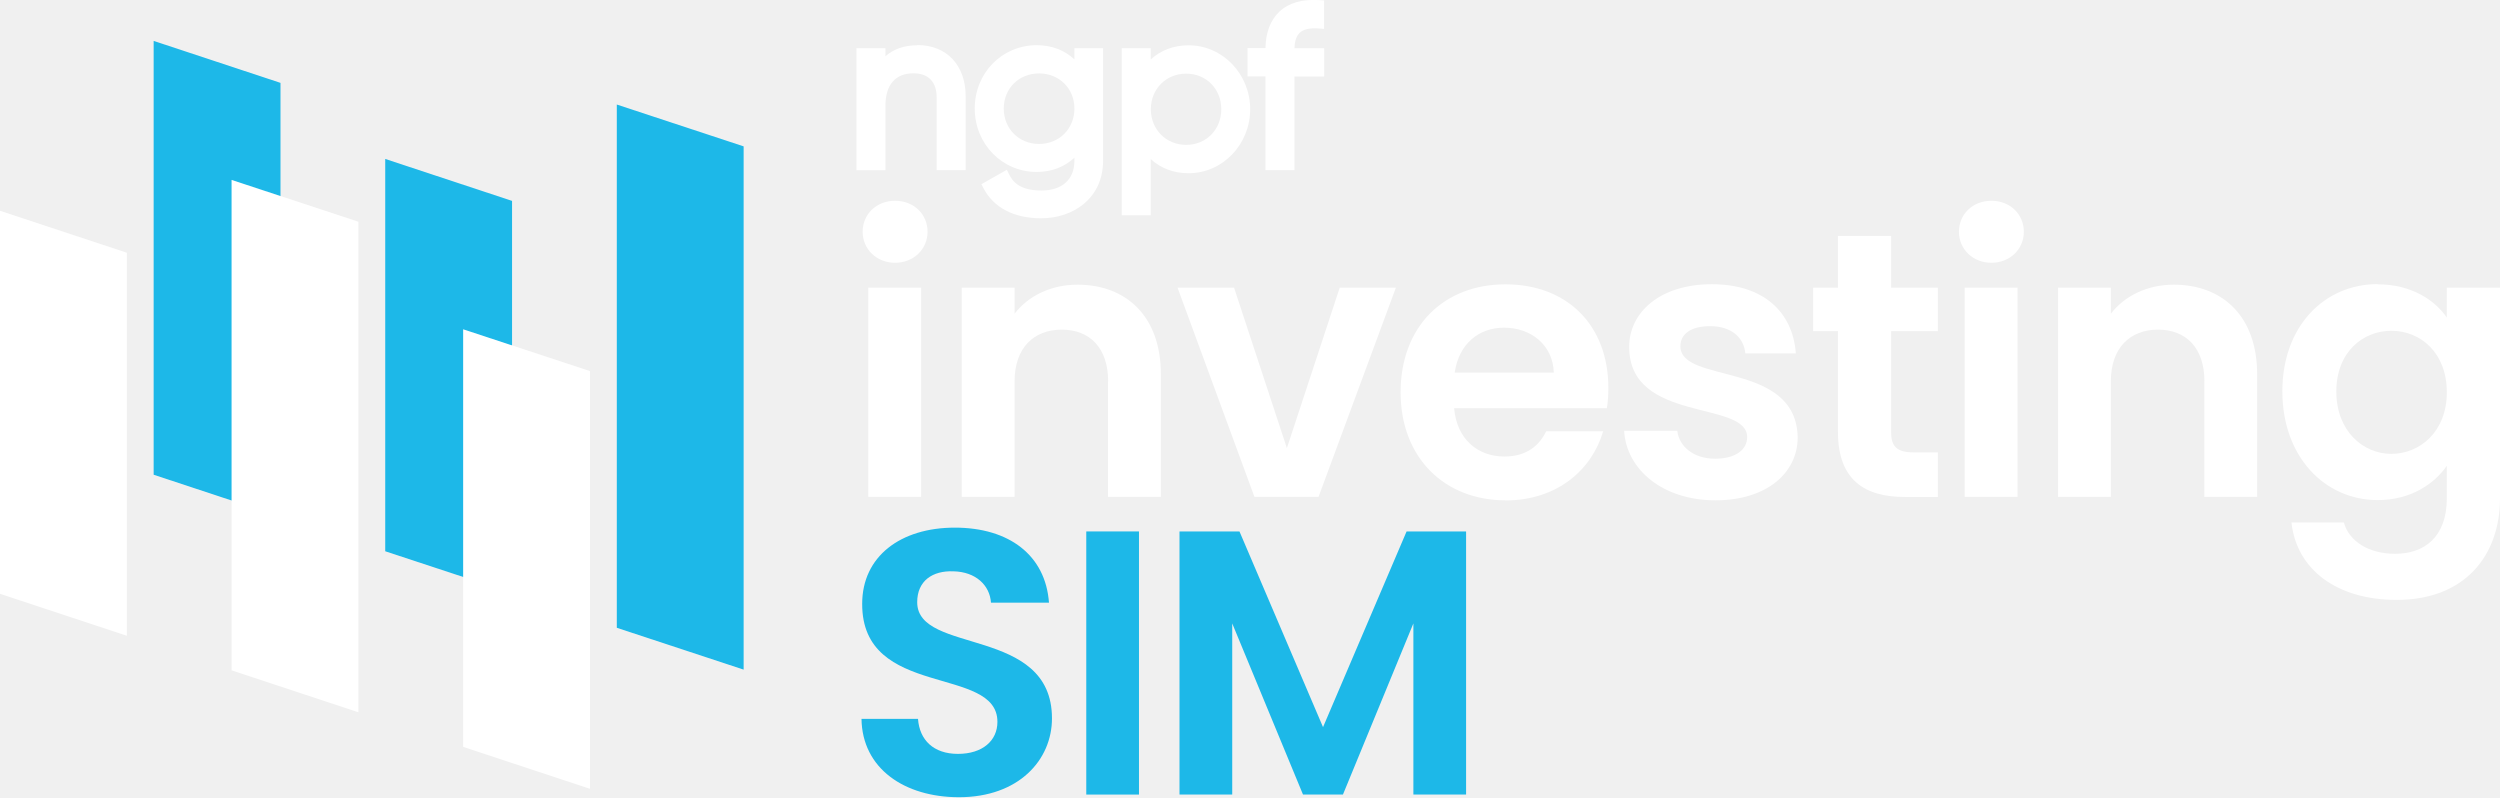
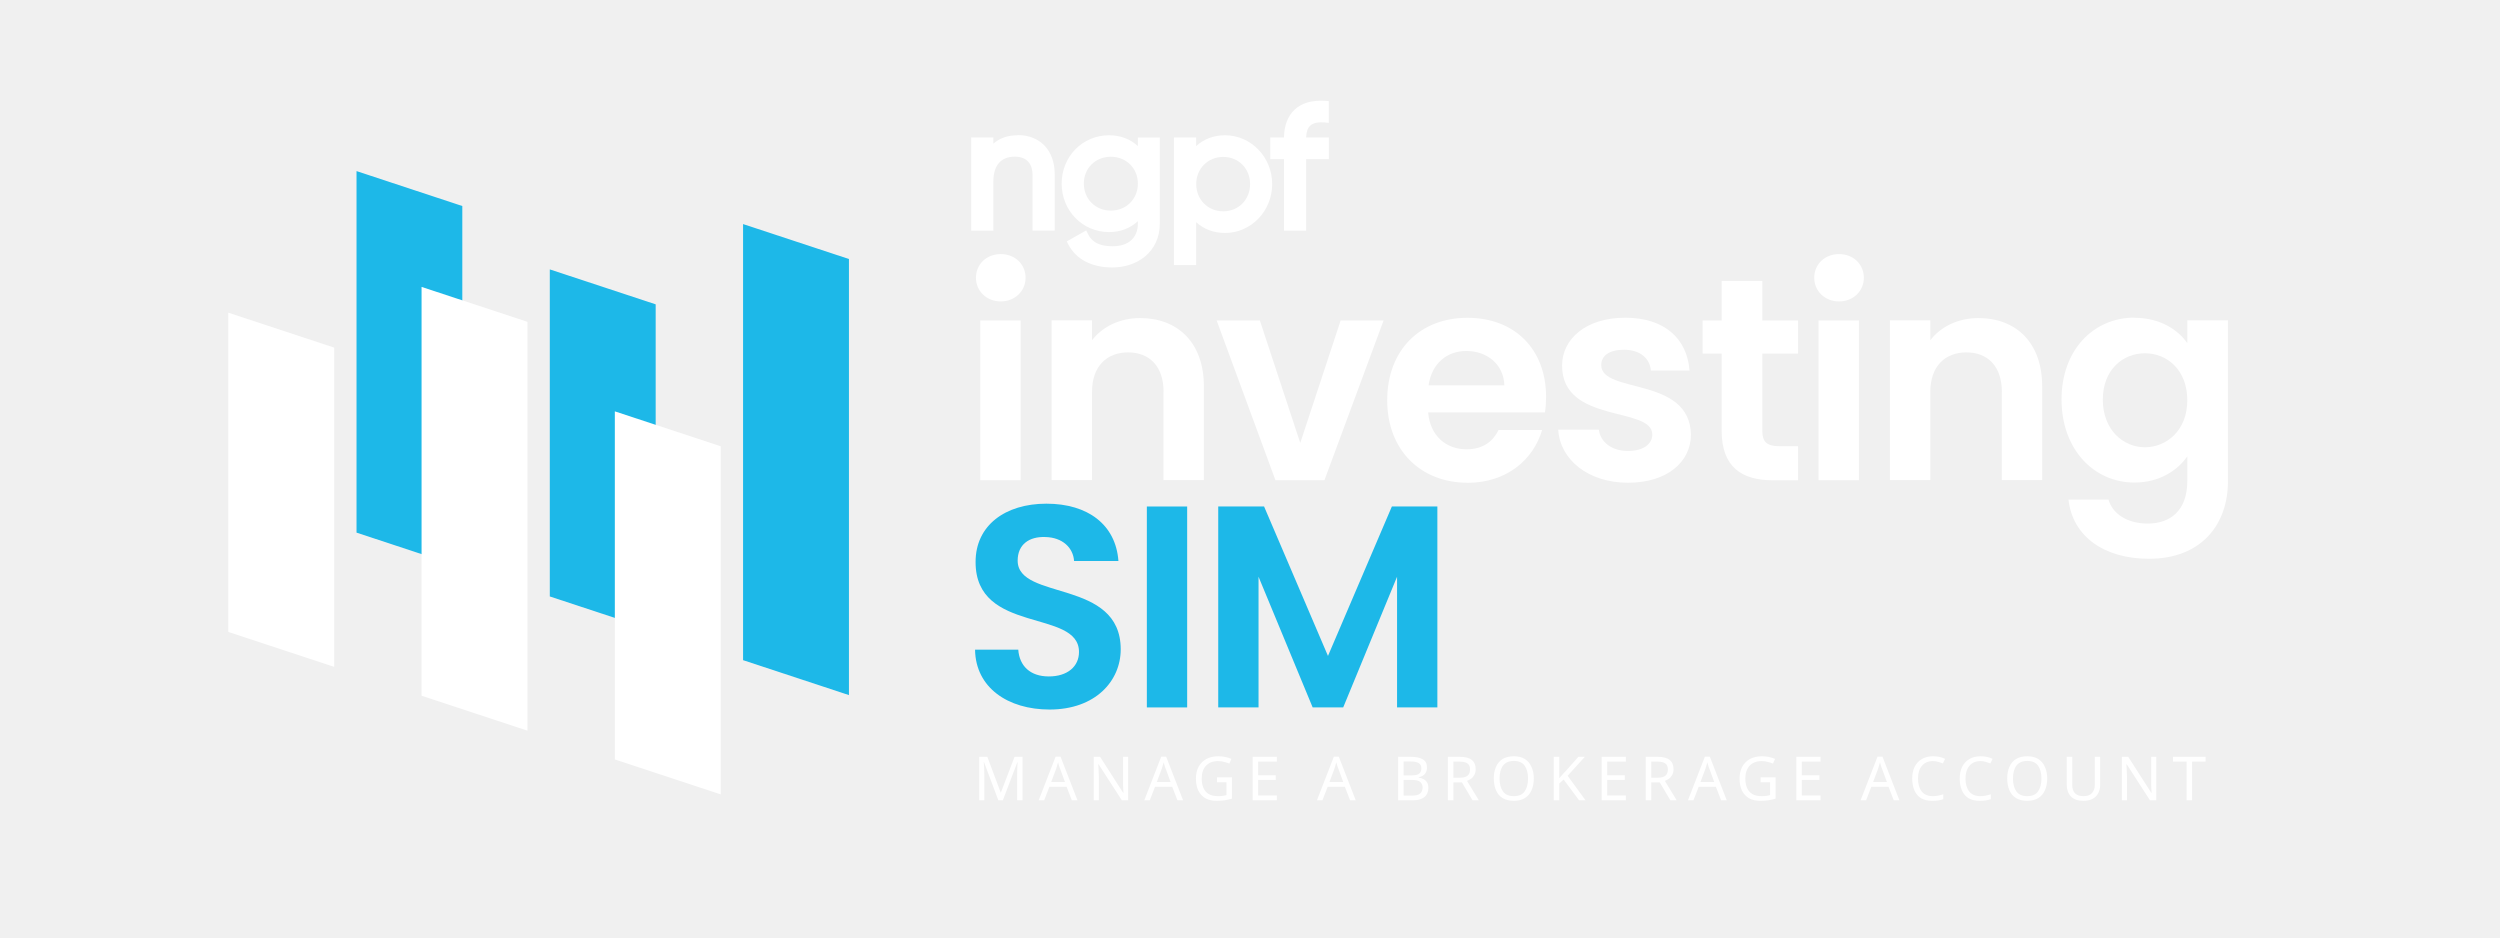
- <svg xmlns="http://www.w3.org/2000/svg" preserveAspectRatio="none" overflow="visible" style="display: block;" width="323" height="103" viewBox="0 0 323 103" fill="none">
-   <g id="Layer_1" clip-path="url(#clip0_0_7)">
-     <path id="Vector" d="M111.454 29.945C111.454 27.697 113.208 25.94 115.647 25.94C118.086 25.94 119.841 27.697 119.841 29.945C119.841 32.194 118.041 33.951 115.647 33.951C113.253 33.951 111.454 32.194 111.454 29.945ZM112.182 37.168H119.008V64.195H112.182V37.168Z" fill="white" />
-     <path id="Vector_2" d="M143.172 49.274C143.172 44.926 140.778 42.588 137.179 42.588C133.581 42.588 131.083 44.926 131.083 49.274V64.194H124.257V37.168H131.083V40.533C132.837 38.24 135.767 36.78 139.217 36.78C145.507 36.78 149.983 40.875 149.983 48.336V64.194H143.157V49.274H143.172Z" fill="white" />
-     <path id="Vector_3" d="M159.44 37.168L166.266 57.896L173.091 37.168H180.348L170.355 64.195H162.073L152.139 37.168H159.455H159.44Z" fill="white" />
-     <path id="Vector_4" d="M194.505 64.641C186.668 64.641 180.958 59.176 180.958 50.688C180.958 42.201 186.505 36.736 194.505 36.736C202.505 36.736 207.799 42.052 207.799 50.108C207.799 50.986 207.754 51.865 207.606 52.743H187.873C188.215 56.749 190.936 58.983 194.356 58.983C197.286 58.983 198.892 57.523 199.769 55.722H207.13C205.673 60.695 201.182 64.656 194.505 64.656V64.641ZM187.932 48.142H200.75C200.646 44.583 197.821 42.335 194.326 42.335C191.055 42.335 188.482 44.434 187.947 48.142H187.932Z" fill="white" />
-     <path id="Vector_5" d="M221.628 64.641C214.862 64.641 210.134 60.695 209.836 55.662H216.706C216.944 57.717 218.848 59.266 221.584 59.266C224.32 59.266 225.733 58.044 225.733 56.481C225.733 51.656 210.491 54.724 210.491 44.822C210.491 40.339 214.491 36.721 221.153 36.721C227.815 36.721 231.621 40.28 232.023 45.655H225.495C225.301 43.556 223.636 42.141 220.959 42.141C218.431 42.141 217.108 43.169 217.108 44.732C217.108 49.661 232.067 46.579 232.261 56.496C232.261 61.127 228.216 64.641 221.643 64.641H221.628Z" fill="white" />
-     <path id="Vector_6" d="M237.465 42.781H234.253V37.168H237.465V30.482H244.336V37.168H250.373V42.781H244.336V55.856C244.336 57.657 245.064 58.447 247.206 58.447H250.373V64.209H246.09C240.93 64.209 237.465 62.02 237.465 55.826V42.796V42.781Z" fill="white" />
-     <path id="Vector_7" d="M253.094 29.945C253.094 27.697 254.849 25.94 257.288 25.94C259.726 25.94 261.481 27.697 261.481 29.945C261.481 32.194 259.682 33.951 257.288 33.951C254.894 33.951 253.094 32.194 253.094 29.945ZM253.838 37.168H260.663V64.195H253.838V37.168Z" fill="white" />
-     <path id="Vector_8" d="M284.813 49.274C284.813 44.926 282.419 42.588 278.82 42.588C275.221 42.588 272.723 44.926 272.723 49.274V64.194H265.898V37.168H272.723V40.533C274.478 38.24 277.407 36.78 280.857 36.78C287.147 36.78 291.623 40.875 291.623 48.336V64.194H284.798V49.274H284.813Z" fill="white" />
-     <path id="Vector_9" d="M307.208 36.736C311.446 36.736 314.509 38.686 316.13 41.024V37.168H323V64.388C323 71.699 318.524 77.507 309.646 77.507C302.048 77.507 296.739 73.695 296.055 67.5H302.821C303.505 69.942 306.033 71.55 309.453 71.55C313.2 71.55 316.13 69.406 316.13 64.373V60.174C314.524 62.512 311.461 64.611 307.208 64.611C300.338 64.611 294.88 58.998 294.88 50.554C294.88 42.111 300.338 36.706 307.208 36.706V36.736ZM308.962 42.737C305.304 42.737 301.854 45.462 301.854 50.584C301.854 55.707 305.319 58.64 308.962 58.64C312.606 58.64 316.13 55.811 316.13 50.688C316.13 45.566 312.725 42.737 308.962 42.737Z" fill="white" />
-     <path id="Vector_10" d="M123.9 103C116.852 103 111.394 99.292 111.305 92.874H118.606C118.8 95.599 120.599 97.401 123.766 97.401C126.934 97.401 128.867 95.704 128.867 93.261C128.867 85.905 111.35 90.343 111.394 78.013C111.394 71.878 116.361 68.17 123.365 68.17C130.369 68.17 135.083 71.729 135.529 77.864H128.034C127.885 75.631 126.086 73.874 123.172 73.814C120.495 73.71 118.502 75.035 118.502 77.805C118.502 84.625 135.915 80.828 135.915 92.815C135.915 98.175 131.633 103 123.9 103Z" fill="#1DB8E8" />
-     <path id="Vector_11" d="M140.347 68.662H147.157V102.658H140.347V68.662Z" fill="#1DB8E8" />
-     <path id="Vector_12" d="M152.407 68.662H160.139L170.935 93.946L181.731 68.662H189.419V102.658H182.609V80.545L173.508 102.658H168.348L159.203 80.545V102.658H152.392V68.662H152.407Z" fill="#1DB8E8" />
-     <path id="Vector_13" d="M118.502 5.852C116.837 5.852 115.469 6.329 114.398 7.267V6.224H110.651V21.994H114.398V13.67C114.398 10.96 115.677 9.471 118.012 9.471C119.945 9.471 121.015 10.572 121.015 12.583V21.979H124.763V12.434C124.763 8.428 122.309 5.822 118.517 5.822L118.502 5.852Z" fill="white" />
-     <path id="Vector_14" d="M138.815 6.224V7.669C137.536 6.478 135.856 5.837 133.953 5.837C129.462 5.837 125.937 9.426 125.937 14.012C125.937 18.599 129.462 22.217 133.953 22.217C135.856 22.217 137.521 21.577 138.815 20.371V20.773C138.815 23.185 137.224 24.615 134.562 24.615C131.752 24.615 130.845 23.483 130.369 22.515L130.086 21.934L126.8 23.796L127.068 24.317C128.361 26.818 131.008 28.203 134.503 28.203C136.614 28.203 138.562 27.548 140.005 26.357C141.641 25.002 142.518 23.081 142.518 20.773V6.224H138.8H138.815ZM138.815 14.027C138.815 16.633 136.852 18.599 134.25 18.599C131.648 18.599 129.685 16.633 129.685 14.027C129.685 11.421 131.648 9.485 134.25 9.485C136.852 9.485 138.815 11.436 138.815 14.027Z" fill="white" />
-     <path id="Vector_15" d="M153.567 5.852C151.648 5.852 149.968 6.492 148.674 7.684V6.224H144.927V27.816H148.674V20.549C149.953 21.741 151.648 22.381 153.567 22.381C157.953 22.381 161.522 18.673 161.522 14.117C161.522 9.56 157.953 5.852 153.567 5.852ZM157.79 14.117C157.79 16.737 155.842 18.718 153.254 18.718C150.667 18.718 148.689 16.737 148.689 14.117C148.689 11.496 150.652 9.515 153.254 9.515C155.857 9.515 157.79 11.496 157.79 14.117Z" fill="white" />
-     <path id="Vector_16" d="M170.415 3.678L171.069 3.738V0.06L170.504 0.015C168.273 -0.134 166.519 0.357 165.299 1.504C164.154 2.576 163.53 4.199 163.5 6.209H161.18V9.873H163.5V21.979H167.247V9.888H171.084V6.224H167.247C167.277 5.286 167.5 4.631 167.931 4.229C168.422 3.767 169.27 3.589 170.415 3.678Z" fill="white" />
-     <path id="Vector_17" d="M36.239 10.707L19.852 5.286V61.335L36.239 66.756V10.707Z" fill="#1DB8E8" />
-     <path id="Vector_18" d="M79.691 13.506V81.111L96.078 86.516V18.911L79.691 13.506Z" fill="#1DB8E8" />
-     <path id="Vector_19" d="M49.771 20.535V71.223L66.158 76.628V25.955L49.771 20.535Z" fill="#1DB8E8" />
-     <path id="Vector_20" d="M16.387 32.656L0 27.235V76.718L16.387 82.138V32.656Z" fill="white" />
-     <path id="Vector_21" d="M59.839 42.543V96.493L76.226 101.913V47.949L59.839 42.543Z" fill="white" />
-     <path id="Vector_22" d="M29.919 23.245V86.605L46.306 92.025V28.65L29.919 23.245Z" fill="white" />
-   </g>
+ <svg xmlns="http://www.w3.org/2000/svg" id="Layer_1" viewBox="0 0 284.06 106.52">
  <defs>
-     <clipPath id="clip0_0_7">
-       <rect width="323" height="103" fill="white" />
-     </clipPath>
+     <style>.cls-1{font-family:Poppins-Regular, Poppins;font-size:6.9px;letter-spacing:.17em;}.cls-1,.cls-2{fill:#fff;}.cls-3{fill:#1db8e8;}</style>
  </defs>
+   <path class="cls-2" d="M110.89,31.56c0-1.51,1.18-2.69,2.82-2.69s2.82,1.18,2.82,2.69-1.21,2.69-2.82,2.69-2.82-1.18-2.82-2.69ZM111.38,36.41h4.59v18.15h-4.59v-18.15Z" />
+   <path class="cls-2" d="M132.21,44.53c0-2.92-1.61-4.49-4.03-4.49s-4.1,1.57-4.1,4.49v10.02h-4.59v-18.15h4.59v2.26c1.18-1.54,3.15-2.52,5.47-2.52,4.23,0,7.24,2.75,7.24,7.76v10.65h-4.59v-10.02Z" />
+   <path class="cls-2" d="M143.15,36.41l4.59,13.92,4.59-13.92h4.88l-6.72,18.15h-5.57l-6.68-18.15h4.92Z" />
+   <path class="cls-2" d="M166.73,54.85c-5.27,0-9.11-3.67-9.11-9.37s3.73-9.37,9.11-9.37,8.94,3.57,8.94,8.98c0,.59-.03,1.18-.13,1.77h-13.27c.23,2.69,2.06,4.19,4.36,4.19,1.97,0,3.05-.98,3.64-2.19h4.95c-.98,3.34-4,6-8.49,6ZM162.31,43.78h8.62c-.07-2.39-1.97-3.9-4.32-3.9-2.2,0-3.93,1.41-4.29,3.9Z" />
+   <path class="cls-2" d="M184.98,54.85c-4.55,0-7.73-2.65-7.93-6.03h4.62c.16,1.38,1.44,2.42,3.28,2.42s2.79-.82,2.79-1.87c0-3.24-10.25-1.18-10.25-7.83,0-3.01,2.69-5.44,7.17-5.44s7.04,2.39,7.31,6h-4.39c-.13-1.41-1.25-2.36-3.05-2.36-1.7,0-2.59.69-2.59,1.74,0,3.31,10.06,1.24,10.19,7.9,0,3.11-2.72,5.47-7.14,5.47Z" />
+   <path class="cls-2" d="M195.62,40.18h-2.16v-3.77h2.16v-4.49h4.62v4.49h4.06v3.77h-4.06v8.78c0,1.21.49,1.74,1.93,1.74h2.13v3.87h-2.88c-3.47,0-5.8-1.47-5.8-5.63v-8.75Z" />
+   <path class="cls-2" d="M206.14,31.56c0-1.51,1.18-2.69,2.82-2.69s2.82,1.18,2.82,2.69-1.21,2.69-2.82,2.69-2.82-1.18-2.82-2.69ZM206.63,36.41h4.59v18.15h-4.59v-18.15Z" />
+   <path class="cls-2" d="M227.46,44.53c0-2.92-1.61-4.49-4.03-4.49s-4.1,1.57-4.1,4.49v10.02h-4.59v-18.15h4.59v2.26c1.18-1.54,3.15-2.52,5.47-2.52,4.23,0,7.24,2.75,7.24,7.76v10.65h-4.59v-10.02Z" />
+   <path class="cls-2" d="M242.53,36.11c2.85,0,4.91,1.31,6,2.88v-2.59h4.62v18.28c0,4.91-3.01,8.81-8.98,8.81-5.11,0-8.68-2.56-9.14-6.72h4.55c.46,1.64,2.16,2.72,4.46,2.72,2.52,0,4.49-1.44,4.49-4.82v-2.82c-1.08,1.57-3.14,2.98-6,2.98-4.62,0-8.29-3.77-8.29-9.44s3.67-9.3,8.29-9.3ZM243.71,40.14c-2.46,0-4.78,1.83-4.78,5.27s2.33,5.41,4.78,5.41,4.82-1.9,4.82-5.34-2.29-5.34-4.82-5.34Z" />
+   <path class="cls-3" d="M119.26,80.62c-4.74,0-8.41-2.49-8.47-6.8h4.91c.13,1.83,1.34,3.04,3.47,3.04s3.43-1.14,3.43-2.78c0-4.94-11.78-1.96-11.75-10.24,0-4.12,3.34-6.61,8.05-6.61s7.88,2.39,8.18,6.51h-5.04c-.1-1.5-1.31-2.68-3.27-2.72-1.8-.07-3.14.82-3.14,2.68,0,4.58,11.71,2.03,11.71,10.08,0,3.6-2.88,6.84-8.08,6.84Z" />
+   <path class="cls-3" d="M130.31,57.55h4.58v22.83h-4.58v-22.83Z" />
+   <path class="cls-3" d="M138.43,57.55h5.2l7.26,16.98,7.26-16.98h5.17v22.83h-4.58v-14.85l-6.12,14.85h-3.47l-6.15-14.85v14.85h-4.58v-22.83Z" />
+   <path class="cls-2" d="M115.63,15.37c-1.12,0-2.04.32-2.76.95v-.7h-2.52v10.59h2.52v-5.59c0-1.82.86-2.82,2.43-2.82,1.3,0,2.02.74,2.02,2.09v6.31h2.52v-6.41c0-2.69-1.65-4.44-4.2-4.44Z" />
+   <path class="cls-2" d="M129.29,15.63v.97c-.86-.8-1.99-1.23-3.27-1.23-3.02,0-5.39,2.41-5.39,5.49s2.37,5.51,5.39,5.51c1.28,0,2.4-.43,3.27-1.24v.27c0,1.62-1.07,2.58-2.86,2.58-1.89,0-2.5-.76-2.82-1.41l-.19-.39-2.21,1.25.18.35c.87,1.68,2.65,2.61,5,2.61,1.42,0,2.73-.44,3.7-1.24,1.1-.91,1.69-2.2,1.69-3.75v-9.77h-2.5ZM129.29,20.86c0,1.75-1.32,3.07-3.07,3.07s-3.07-1.32-3.07-3.07,1.32-3.05,3.07-3.05,3.07,1.31,3.07,3.05Z" />
+   <path class="cls-2" d="M139.2,15.37c-1.29,0-2.42.43-3.29,1.23v-.98h-2.52v14.5h2.52v-4.88c.86.8,2,1.23,3.29,1.23,2.95,0,5.35-2.49,5.35-5.55s-2.4-5.55-5.35-5.55ZM142.04,20.92c0,1.76-1.31,3.09-3.05,3.09s-3.07-1.33-3.07-3.09,1.32-3.09,3.07-3.09,3.05,1.33,3.05,3.09Z" />
+   <path class="cls-2" d="M150.54,13.92l.44.04v-2.47l-.38-.03c-1.5-.1-2.68.23-3.5,1-.77.72-1.19,1.81-1.21,3.16h-1.56v2.46h1.56v8.13h2.52v-8.13h2.58v-2.46h-2.58c.02-.63.17-1.07.46-1.34.33-.31.9-.43,1.67-.37Z" />
+   <polygon class="cls-3" points="52.53 23.41 40.51 19.44 40.51 60.52 52.53 64.49 52.53 23.41" />
+   <polygon class="cls-3" points="84.43 25.46 84.43 75.01 96.46 78.98 96.46 29.43 84.43 25.46" />
+   <polygon class="cls-3" points="62.47 30.61 62.47 67.77 74.5 71.74 74.5 34.58 62.47 30.61" />
+   <polygon class="cls-2" points="37.97 39.5 25.94 35.53 25.94 71.8 37.97 75.77 37.97 39.5" />
+   <polygon class="cls-2" points="69.86 46.74 69.86 86.29 81.89 90.26 81.89 50.71 69.86 46.74" />
+   <polygon class="cls-2" points="47.9 32.6 47.9 79.05 59.93 83.02 59.93 36.57 47.9 32.6" />
+   <text class="cls-1" transform="translate(110.59 90.93)">
+     <tspan x="0" y="0">MANAGE A BROKERAGE ACCOUNT</tspan>
+   </text>
</svg>
